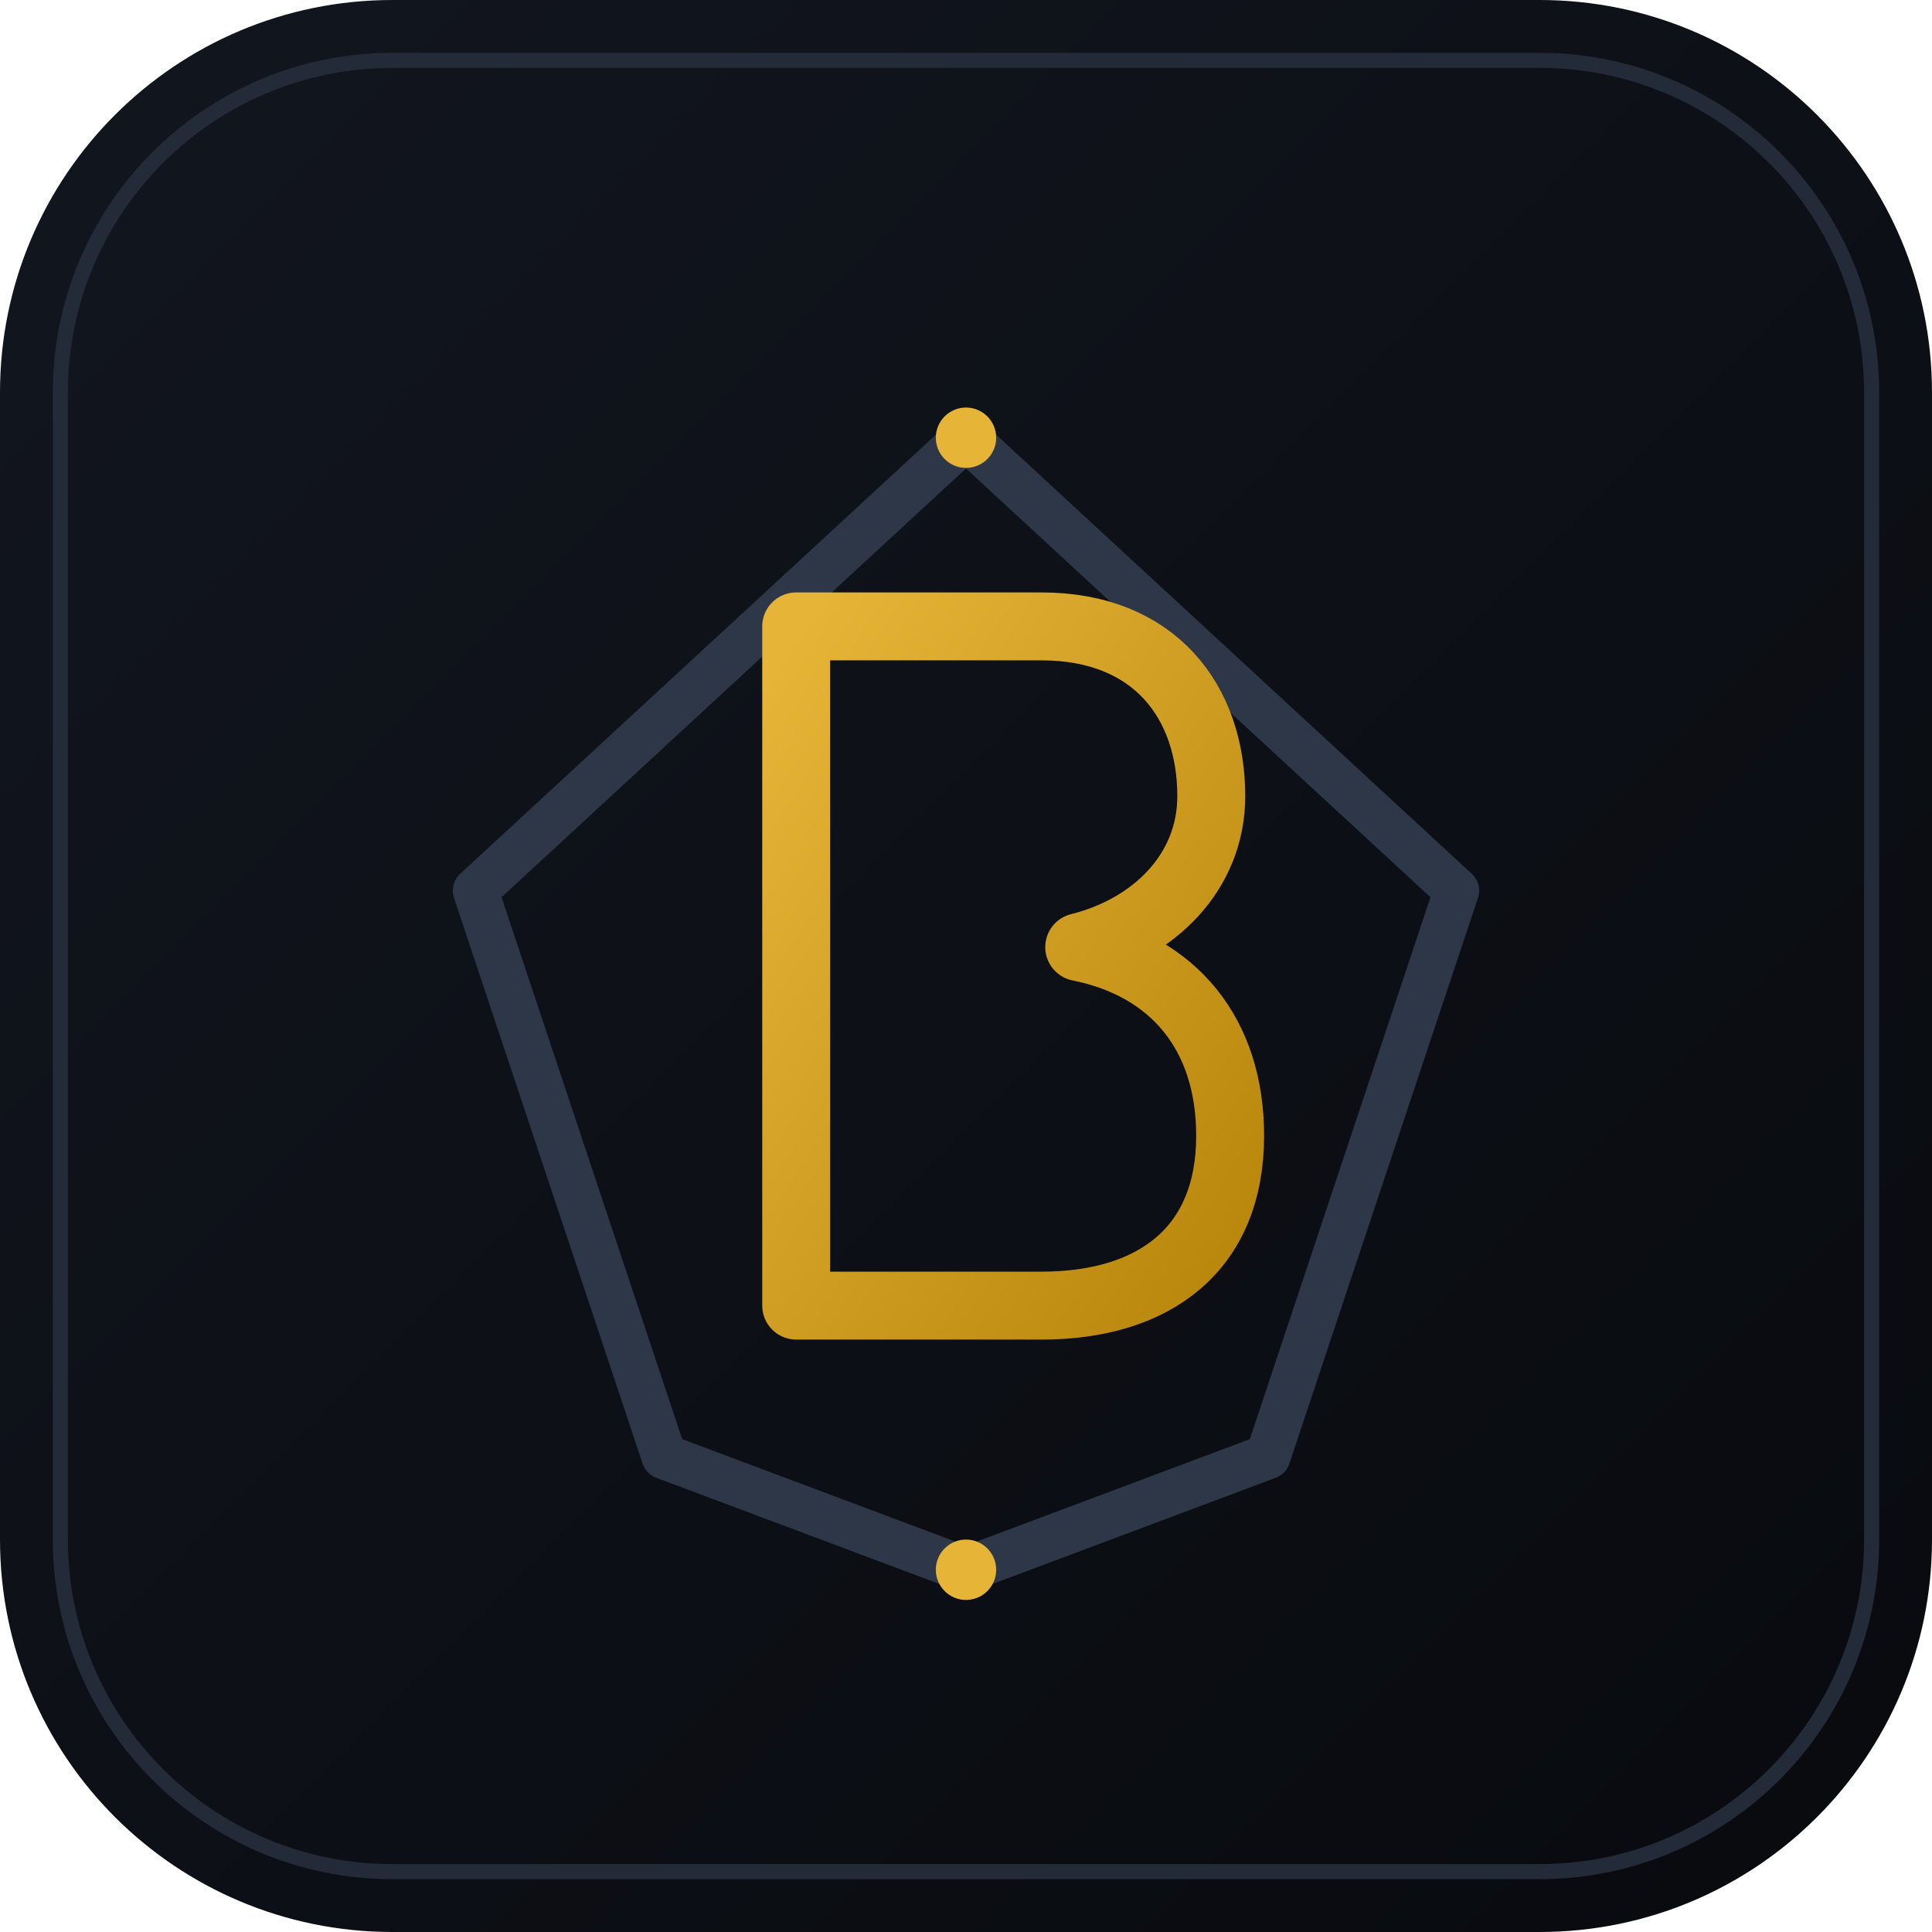
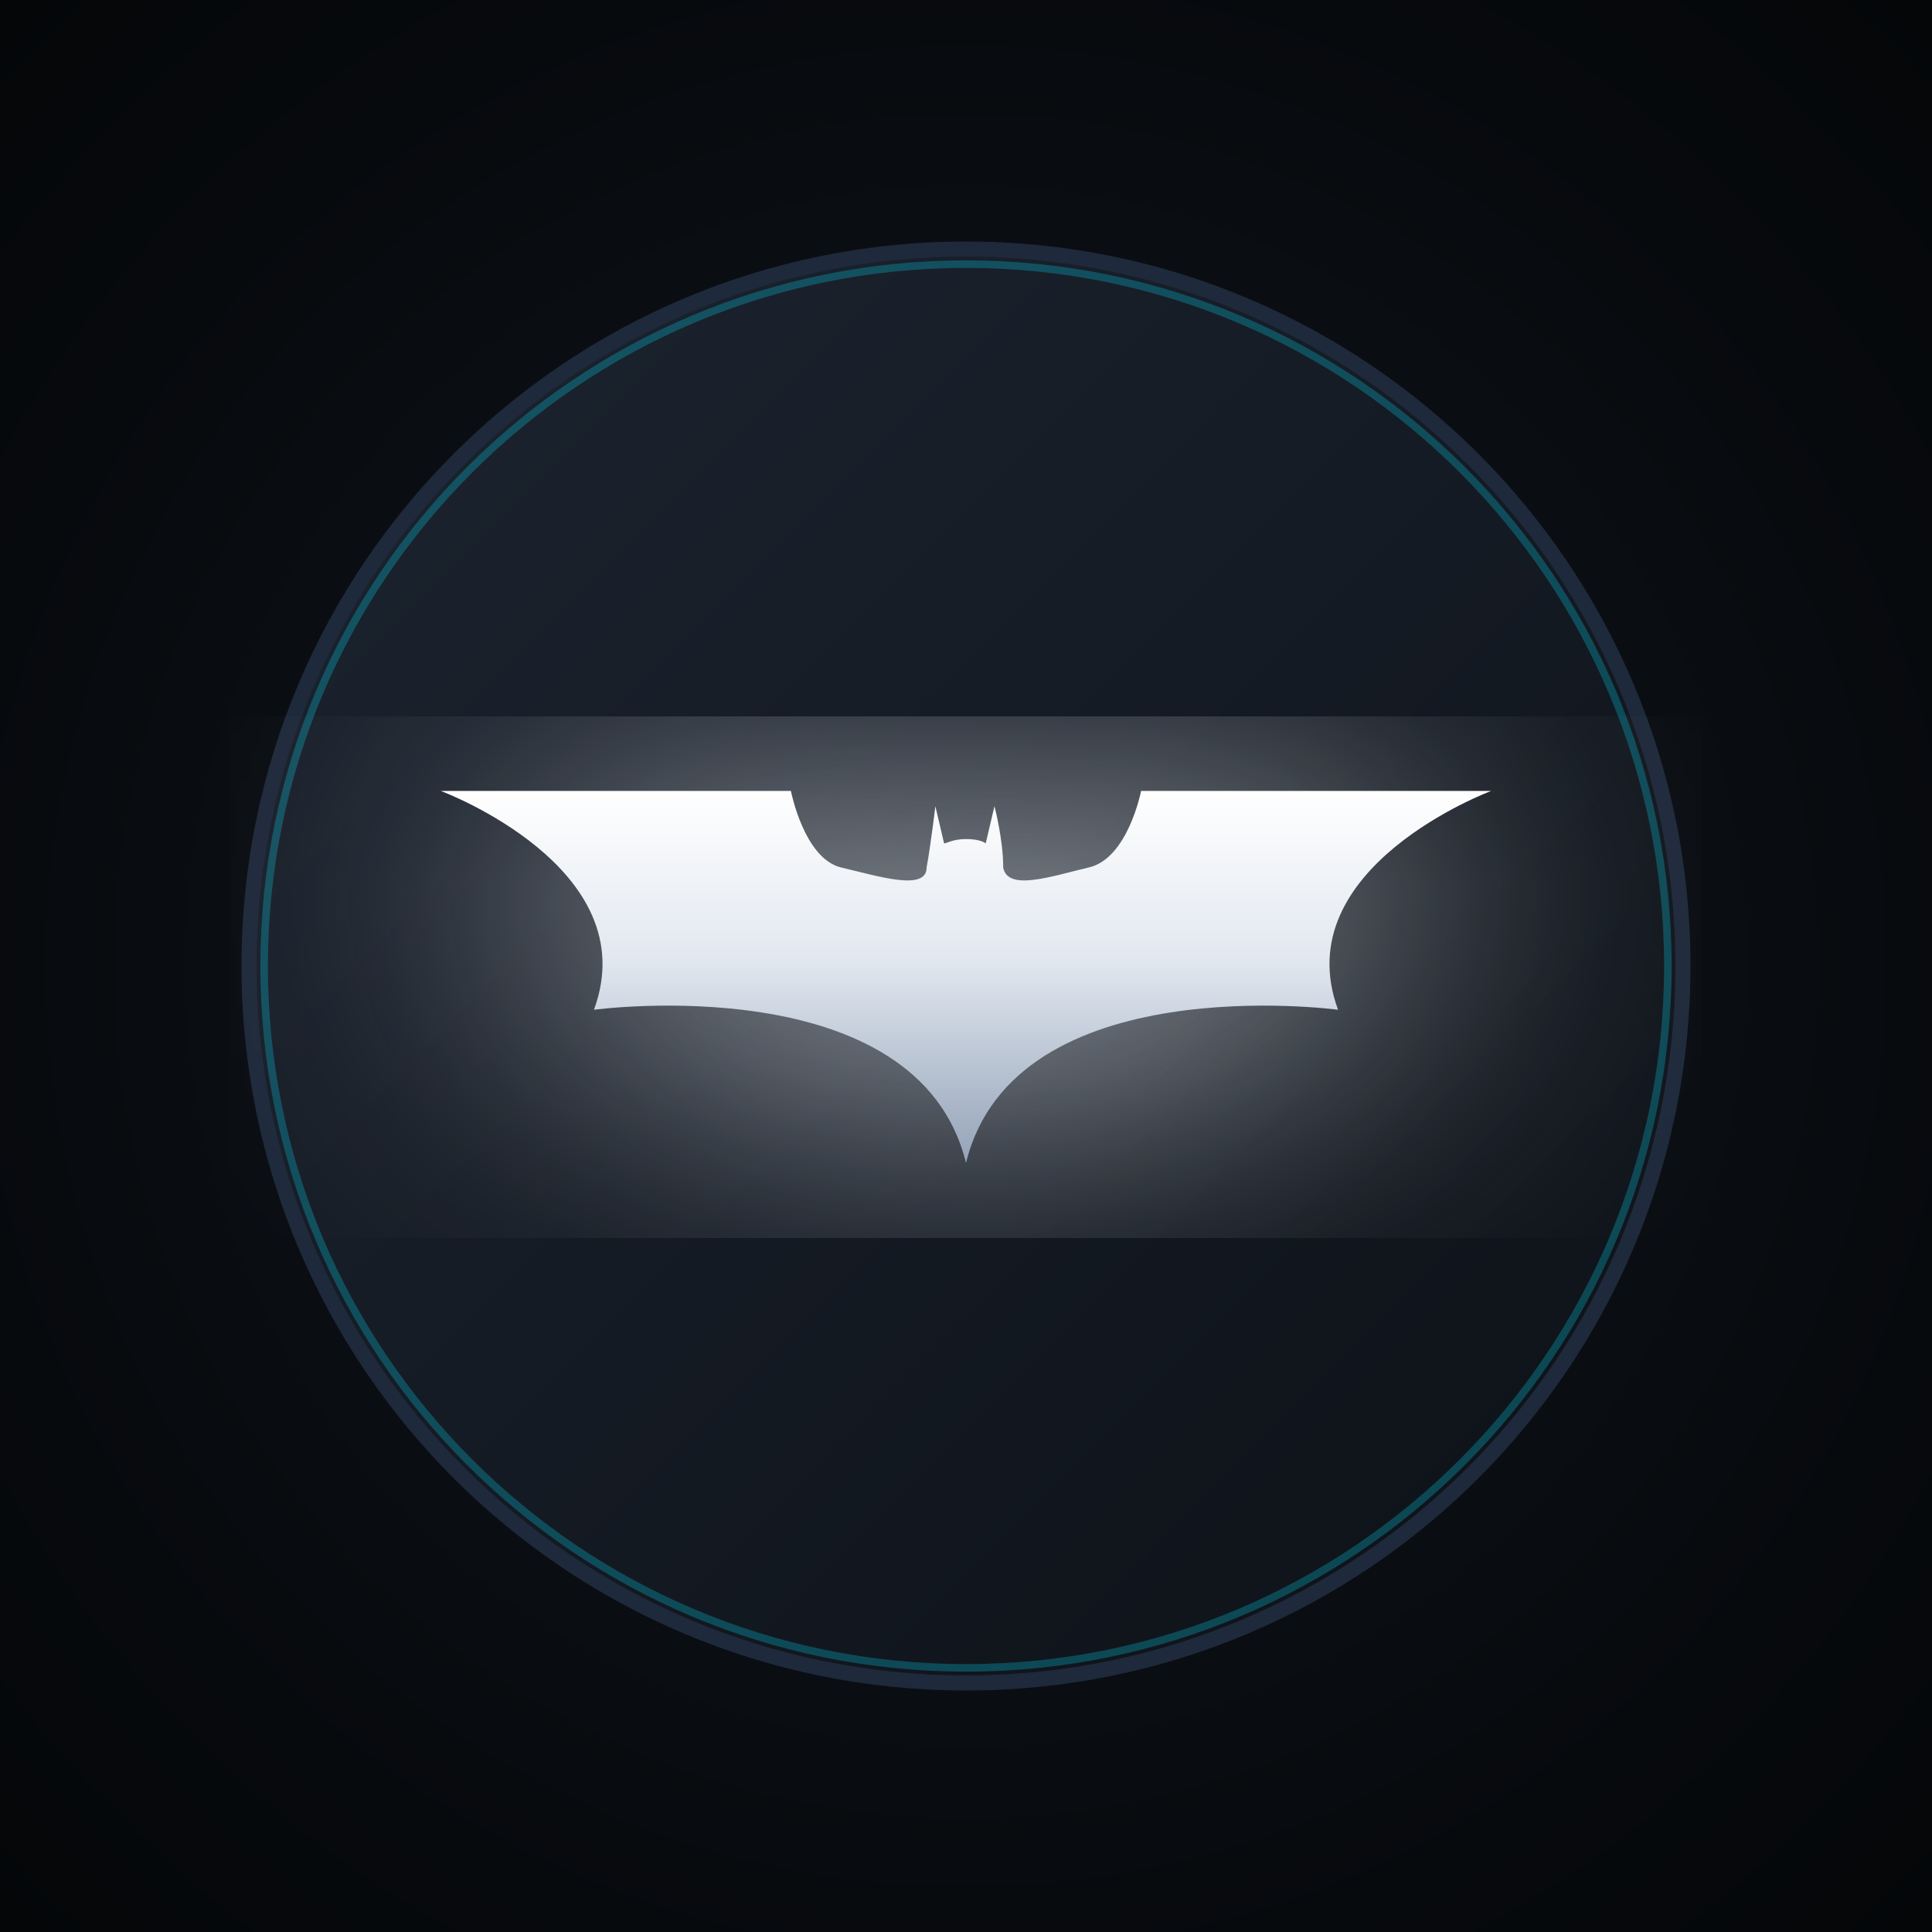
<svg xmlns="http://www.w3.org/2000/svg" viewBox="0 0 512 512" width="100%" height="100%">
  <defs>
-     <linearGradient id="bgGrad" x1="0%" y1="0%" x2="100%" y2="100%">
-       <stop offset="0%" stop-color="#12161f" />
-       <stop offset="100%" stop-color="#080a0e" />
+     <radialGradient id="bgGrad" cx="50%" cy="50%" r="70%">
+       <stop offset="0%" stop-color="#141a24" />
+       <stop offset="60%" stop-color="#090c10" />
+       <stop offset="100%" stop-color="#040608" />
+     </radialGradient>
+     <linearGradient id="discGrad" x1="0%" y1="0%" x2="100%" y2="100%">
+       <stop offset="0%" stop-color="#1c2430" />
+       <stop offset="100%" stop-color="#0d1117" />
    </linearGradient>
-     <linearGradient id="accentGrad" x1="0%" y1="0%" x2="100%" y2="100%">
-       <stop offset="0%" stop-color="#e6b437" />
-       <stop offset="100%" stop-color="#b8860b" />
+     <linearGradient id="batmanGrad" x1="0%" y1="0%" x2="0%" y2="100%">
+       <stop offset="0%" stop-color="#ffffff" />
+       <stop offset="45%" stop-color="#e2e8f0" />
+       <stop offset="100%" stop-color="#94a3b8" />
    </linearGradient>
+     <filter id="cyanGlow" x="-20%" y="-20%" width="140%" height="140%">
+       <feGaussianBlur stdDeviation="8" result="blur" />
+       <feComposite in="SourceGraphic" in2="blur" operator="over" />
+     </filter>
  </defs>
-   <rect width="512" height="512" rx="104" fill="url(#bgGrad)" />
-   <rect x="16" y="16" width="480" height="480" rx="88" fill="none" stroke="#232a38" stroke-width="4" />
-   <g transform="translate(256, 256)">
-     <path d="M 0,-140 L 130,-20 L 80,130 L 0,160 L -80,130 L -130,-20 Z" fill="none" stroke="#2d3748" stroke-width="12" stroke-linejoin="round" />
-     <path d="M -45,-90 L 20,-90 C 50,-90 65,-70 65,-45 C 65,-25 50,-10 30,-5 C 55,0 70,18 70,45 C 70,75 50,90 20,90 L -45,90 Z" fill="none" stroke="url(#accentGrad)" stroke-width="18" stroke-linecap="round" stroke-linejoin="round" />
-     <line x1="-15" y1="-5" x2="25" y2="-5" stroke="url(#accentGrad)" stroke-width="14" stroke-linecap="round" />
-     <circle cx="0" cy="-140" r="8" fill="#e6b437" />
-     <circle cx="0" cy="160" r="8" fill="#e6b437" />
+   <rect width="512" height="512" fill="url(#bgGrad)" />
+   <circle cx="256" cy="256" r="190" fill="url(#discGrad)" stroke="#1e293b" stroke-width="4" />
+   <circle cx="256" cy="256" r="186" fill="none" stroke="rgba(0, 229, 255, 0.25)" stroke-width="2" />
+   <g transform="translate(256, 256) scale(5.8) translate(-24, -24)" filter="url(#cyanGlow)">
+     <path fill="url(#batmanGrad)" d="M24,18.2c0.7,0,0.9,0.2,0.9,0.2l0.4-1.7c0,0,0.4,1.5,0.4,2.8c0.2,1.1,2.2,0.4,3.9,0C31.4,19.1,32,16,32,16h16c0,0-9.4,3.5-7,10c0,0-14.8-2-17,7l0,0c-2.2-9-17-7-17-7c2.4-6.5-7-10-7-10h16c0,0,0.6,3.1,2.3,3.5c1.7,0.4,3.9,1.1,3.9,0c0.2-1.1,0.4-2.8,0.4-2.8l0.4,1.7C23.1,18.4,23.4,18.2,24,18.2L24,18.2L24,18.2z" />
  </g>
</svg>
